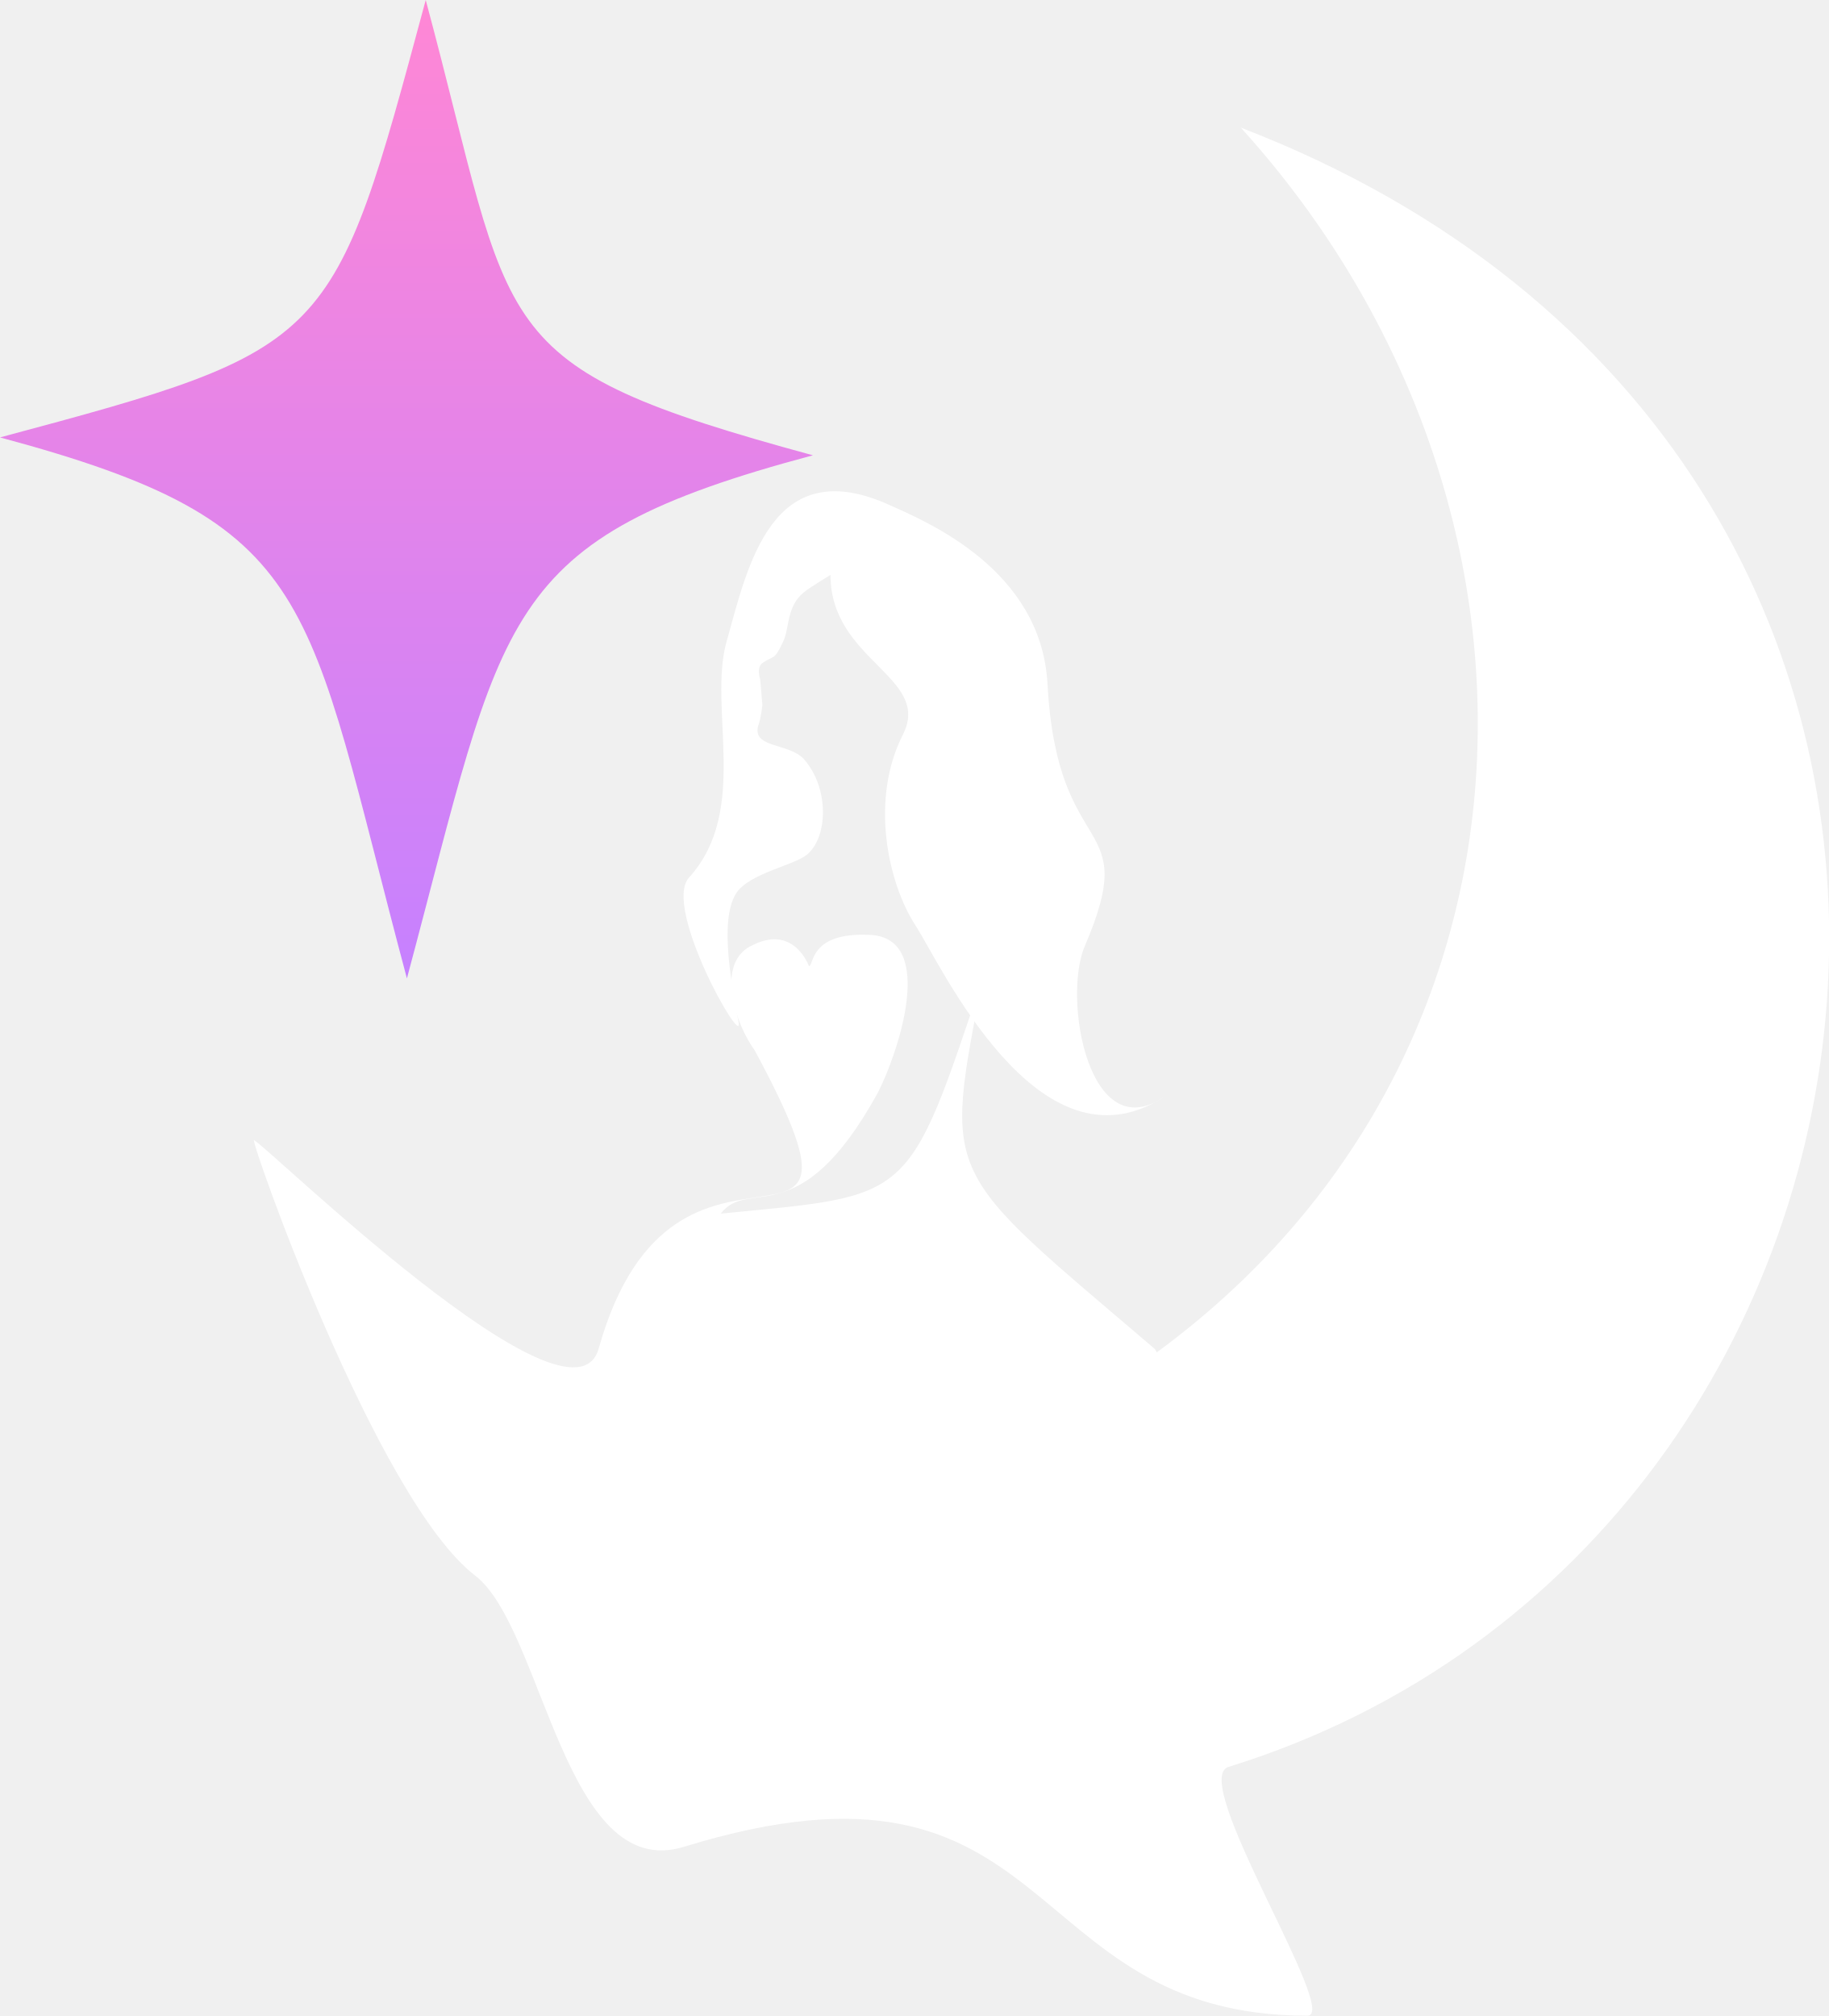
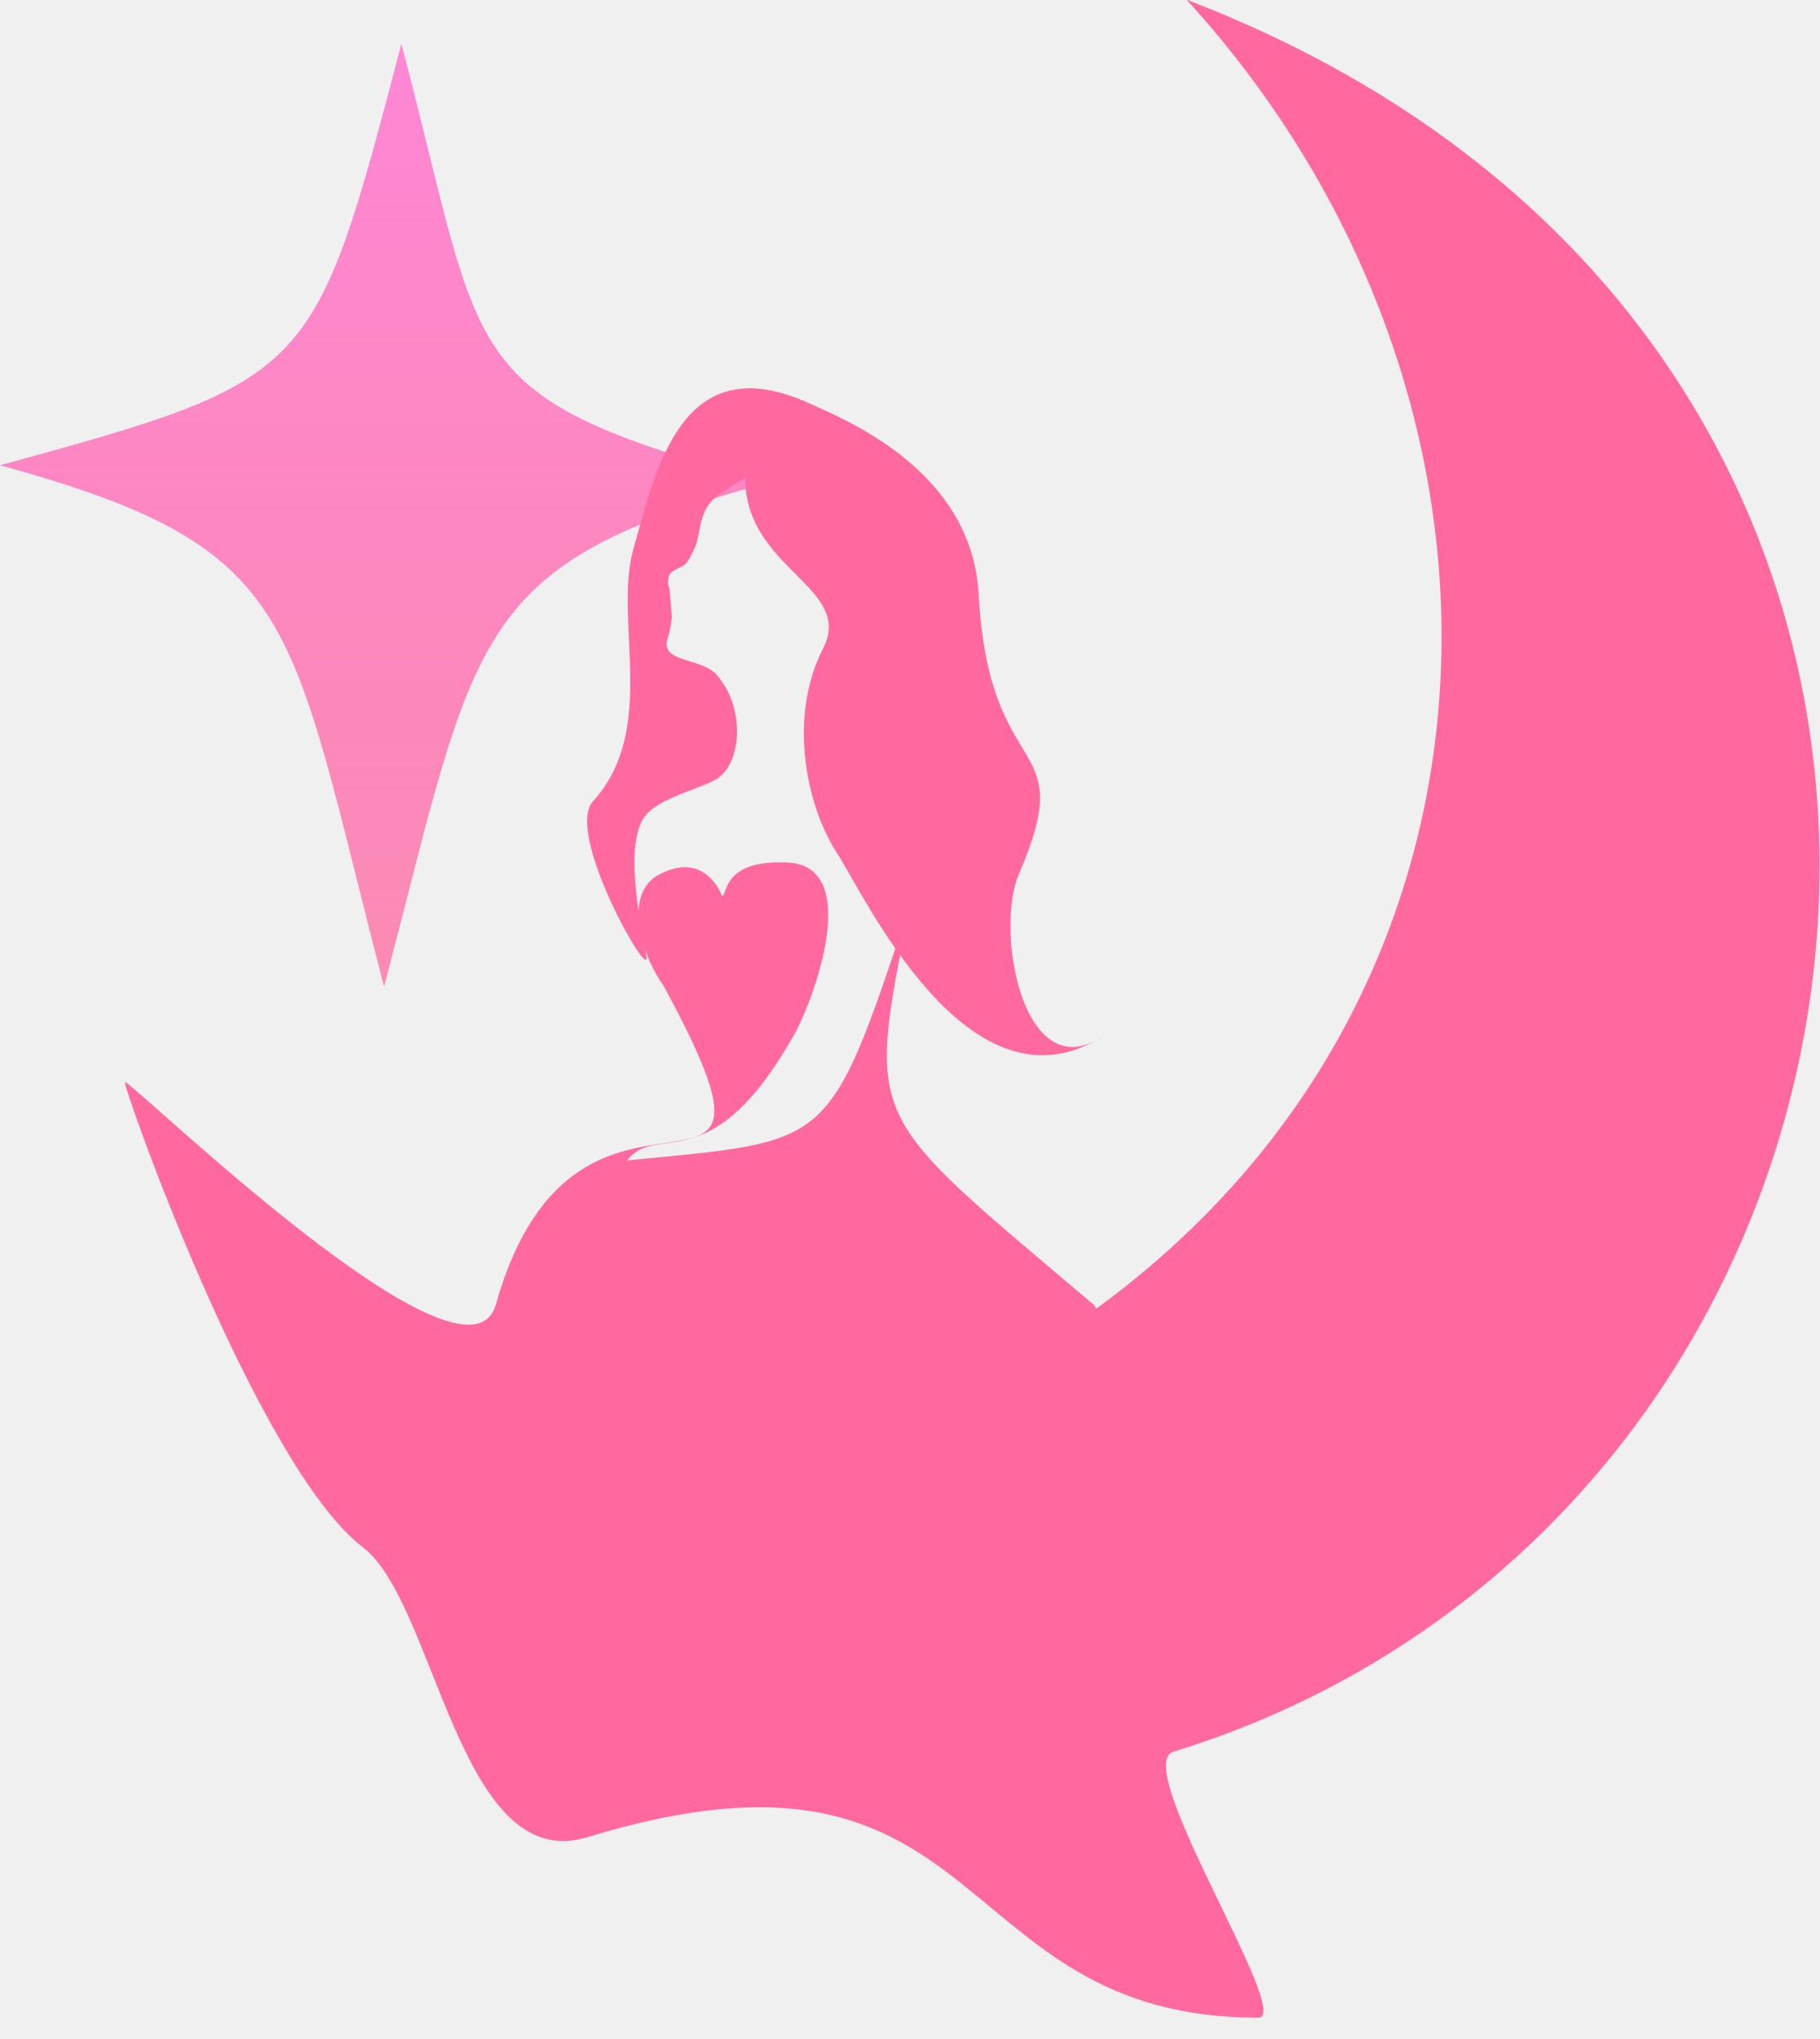
- <svg xmlns="http://www.w3.org/2000/svg" id="Layer_2" viewBox="0 0 59.33 65.4">
+ <svg xmlns="http://www.w3.org/2000/svg" width="83" height="93" viewBox="0 0 83 93" fill="none">
+   <path d="M35 22.029C21.381 25.731 21.753 28.911 17.523 45C13.108 28.104 13.851 25.019 0 21.222C14.363 17.283 14.316 17.188 18.313 2C22.218 16.808 20.684 18.042 34.953 21.981L35 22.029Z" fill="url(#paint0_linear_466_342)" />
+   <path d="M30.652 28.116C30.652 28.191 30.576 28.762 30.485 29.033C30.016 30.265 31.953 29.95 32.694 30.776C33.95 32.189 33.874 34.593 32.83 35.434C32.18 35.96 30.001 36.336 29.366 37.313C28.488 38.665 29.215 42.092 29.487 43.609C29.729 44.947 25.735 37.989 27.051 36.547C30.047 33.27 27.974 28.297 28.897 25.035C29.941 21.339 31.106 15.764 36.915 18.393C38.685 19.19 44.344 21.504 44.647 27.109C45.131 35.96 49.291 33.376 46.477 39.883C45.373 42.437 46.674 49.725 50.35 47.246C44.193 51.183 39.427 40.799 38.156 38.861C36.825 36.817 35.917 32.76 37.551 29.574C38.988 26.764 33.995 25.982 33.995 21.79C33.995 21.79 32.967 22.406 32.679 22.646C31.832 23.337 31.983 24.389 31.681 25.02C31.227 26.012 31.212 25.697 30.652 26.087C30.455 26.238 30.44 26.538 30.546 26.884" fill="#FF69A0" />
+   <path d="M30.032 39.913C32.18 38.725 32.937 40.859 32.937 40.859C33.194 40.889 32.906 39.176 35.962 39.342C39.23 39.522 37.294 45.142 36.325 47.02C32.468 54.008 30.001 51.123 28.61 52.926C38.005 52.01 37.763 52.475 41.485 41.37C39.533 51.408 39.412 50.612 49.912 59.523C52.726 64.016 41.091 66.616 47.431 61.432C70.064 47.291 71.078 18.544 54.133 -0.015C95.966 15.989 89.339 68.87 53.528 79.9C51.546 80.516 59.05 92.027 57.401 92.027C43.073 92.027 45.388 78.112 26.809 83.792C20.939 85.596 19.895 73.108 16.551 70.568C11.71 66.872 5.492 49.29 5.704 49.35C6.203 49.485 21.287 64.167 22.618 59.508C26.385 46.179 37.324 57.96 30.274 44.962C29.305 43.639 28.383 40.814 30.047 39.898L30.032 39.913Z" fill="#FF69A0" />
  <defs>
-     <style>
-       .cls-1 {
-         fill: url(#linear-gradient);
-       }
- 
-       .cls-2 {
-         fill: #fff;
-       }
-     </style>
-     <linearGradient id="linear-gradient" x1="13.18" y1="0" x2="13.18" y2="31.74" gradientUnits="userSpaceOnUse">
-       <stop offset="0" stop-color="#ff87d5" />
-       <stop offset="1" stop-color="#c681ff" />
+     <linearGradient id="paint0_linear_466_342" x1="17.5" y1="2" x2="17.5" y2="45" gradientUnits="userSpaceOnUse">
+       <stop stop-color="#FF87D5" />
+       <stop offset="1" stop-color="#FF69A0" stop-opacity="0.75" />
    </linearGradient>
  </defs>
-   <g id="invert_x5F_logo">
-     <g>
-       <path class="cls-1" d="M26.37,14.77c-10.27,2.74-9.98,5.07-13.17,16.97-3.33-12.46-2.77-14.75-13.2-17.55,10.82-2.9,10.79-2.97,13.81-14.19,2.94,10.93,1.79,11.84,12.56,14.77Z" />
-       <path class="cls-2" d="M24.73,22.86c0,.05-.05.43-.11.61-.31.82.97.61,1.46,1.16.83.94.78,2.54.09,3.1-.43.35-1.87.6-2.29,1.25-.58.9-.1,3.18.08,4.19.16.89-2.48-3.74-1.61-4.7,1.98-2.18.61-5.49,1.22-7.66.69-2.46,1.46-6.17,5.3-4.42,1.17.53,4.91,2.07,5.11,5.8.32,5.89,3.07,4.17,1.21,8.5-.73,1.7.13,6.55,2.56,4.9-4.07,2.62-7.22-4.29-8.06-5.58-.88-1.36-1.48-4.06-.4-6.18.95-1.87-2.35-2.39-2.35-5.18,0,0-.68.41-.87.57-.56.46-.46,1.16-.66,1.58-.3.66-.31.45-.68.71-.13.1-.14.3-.07.53" />
-       <path class="cls-2" d="M24.32,30.71c1.42-.79,1.92.63,1.92.63.17.02-.02-1.12,2-1.01,2.16.12.88,3.86.24,5.11-2.55,4.65-4.18,2.73-5.1,3.93,6.21-.61,6.05-.3,8.51-7.69-1.29,6.68-1.37,6.15,5.57,12.08,1.86,2.99-5.83,4.72-1.64,1.27,14.96-9.41,15.63-28.54,4.43-40.89,27.65,10.65,23.27,45.84-.4,53.18-1.31.41,3.65,8.07,2.56,8.07-9.47,0-7.94-9.26-20.22-5.48-3.88,1.2-4.57-7.11-6.78-8.8-3.2-2.46-7.31-14.16-7.17-14.12.33.09,10.3,9.86,11.18,6.76,2.49-8.87,9.72-1.03,5.06-9.68-.64-.88-1.25-2.76-.15-3.37Z" />
-     </g>
-   </g>
</svg>
